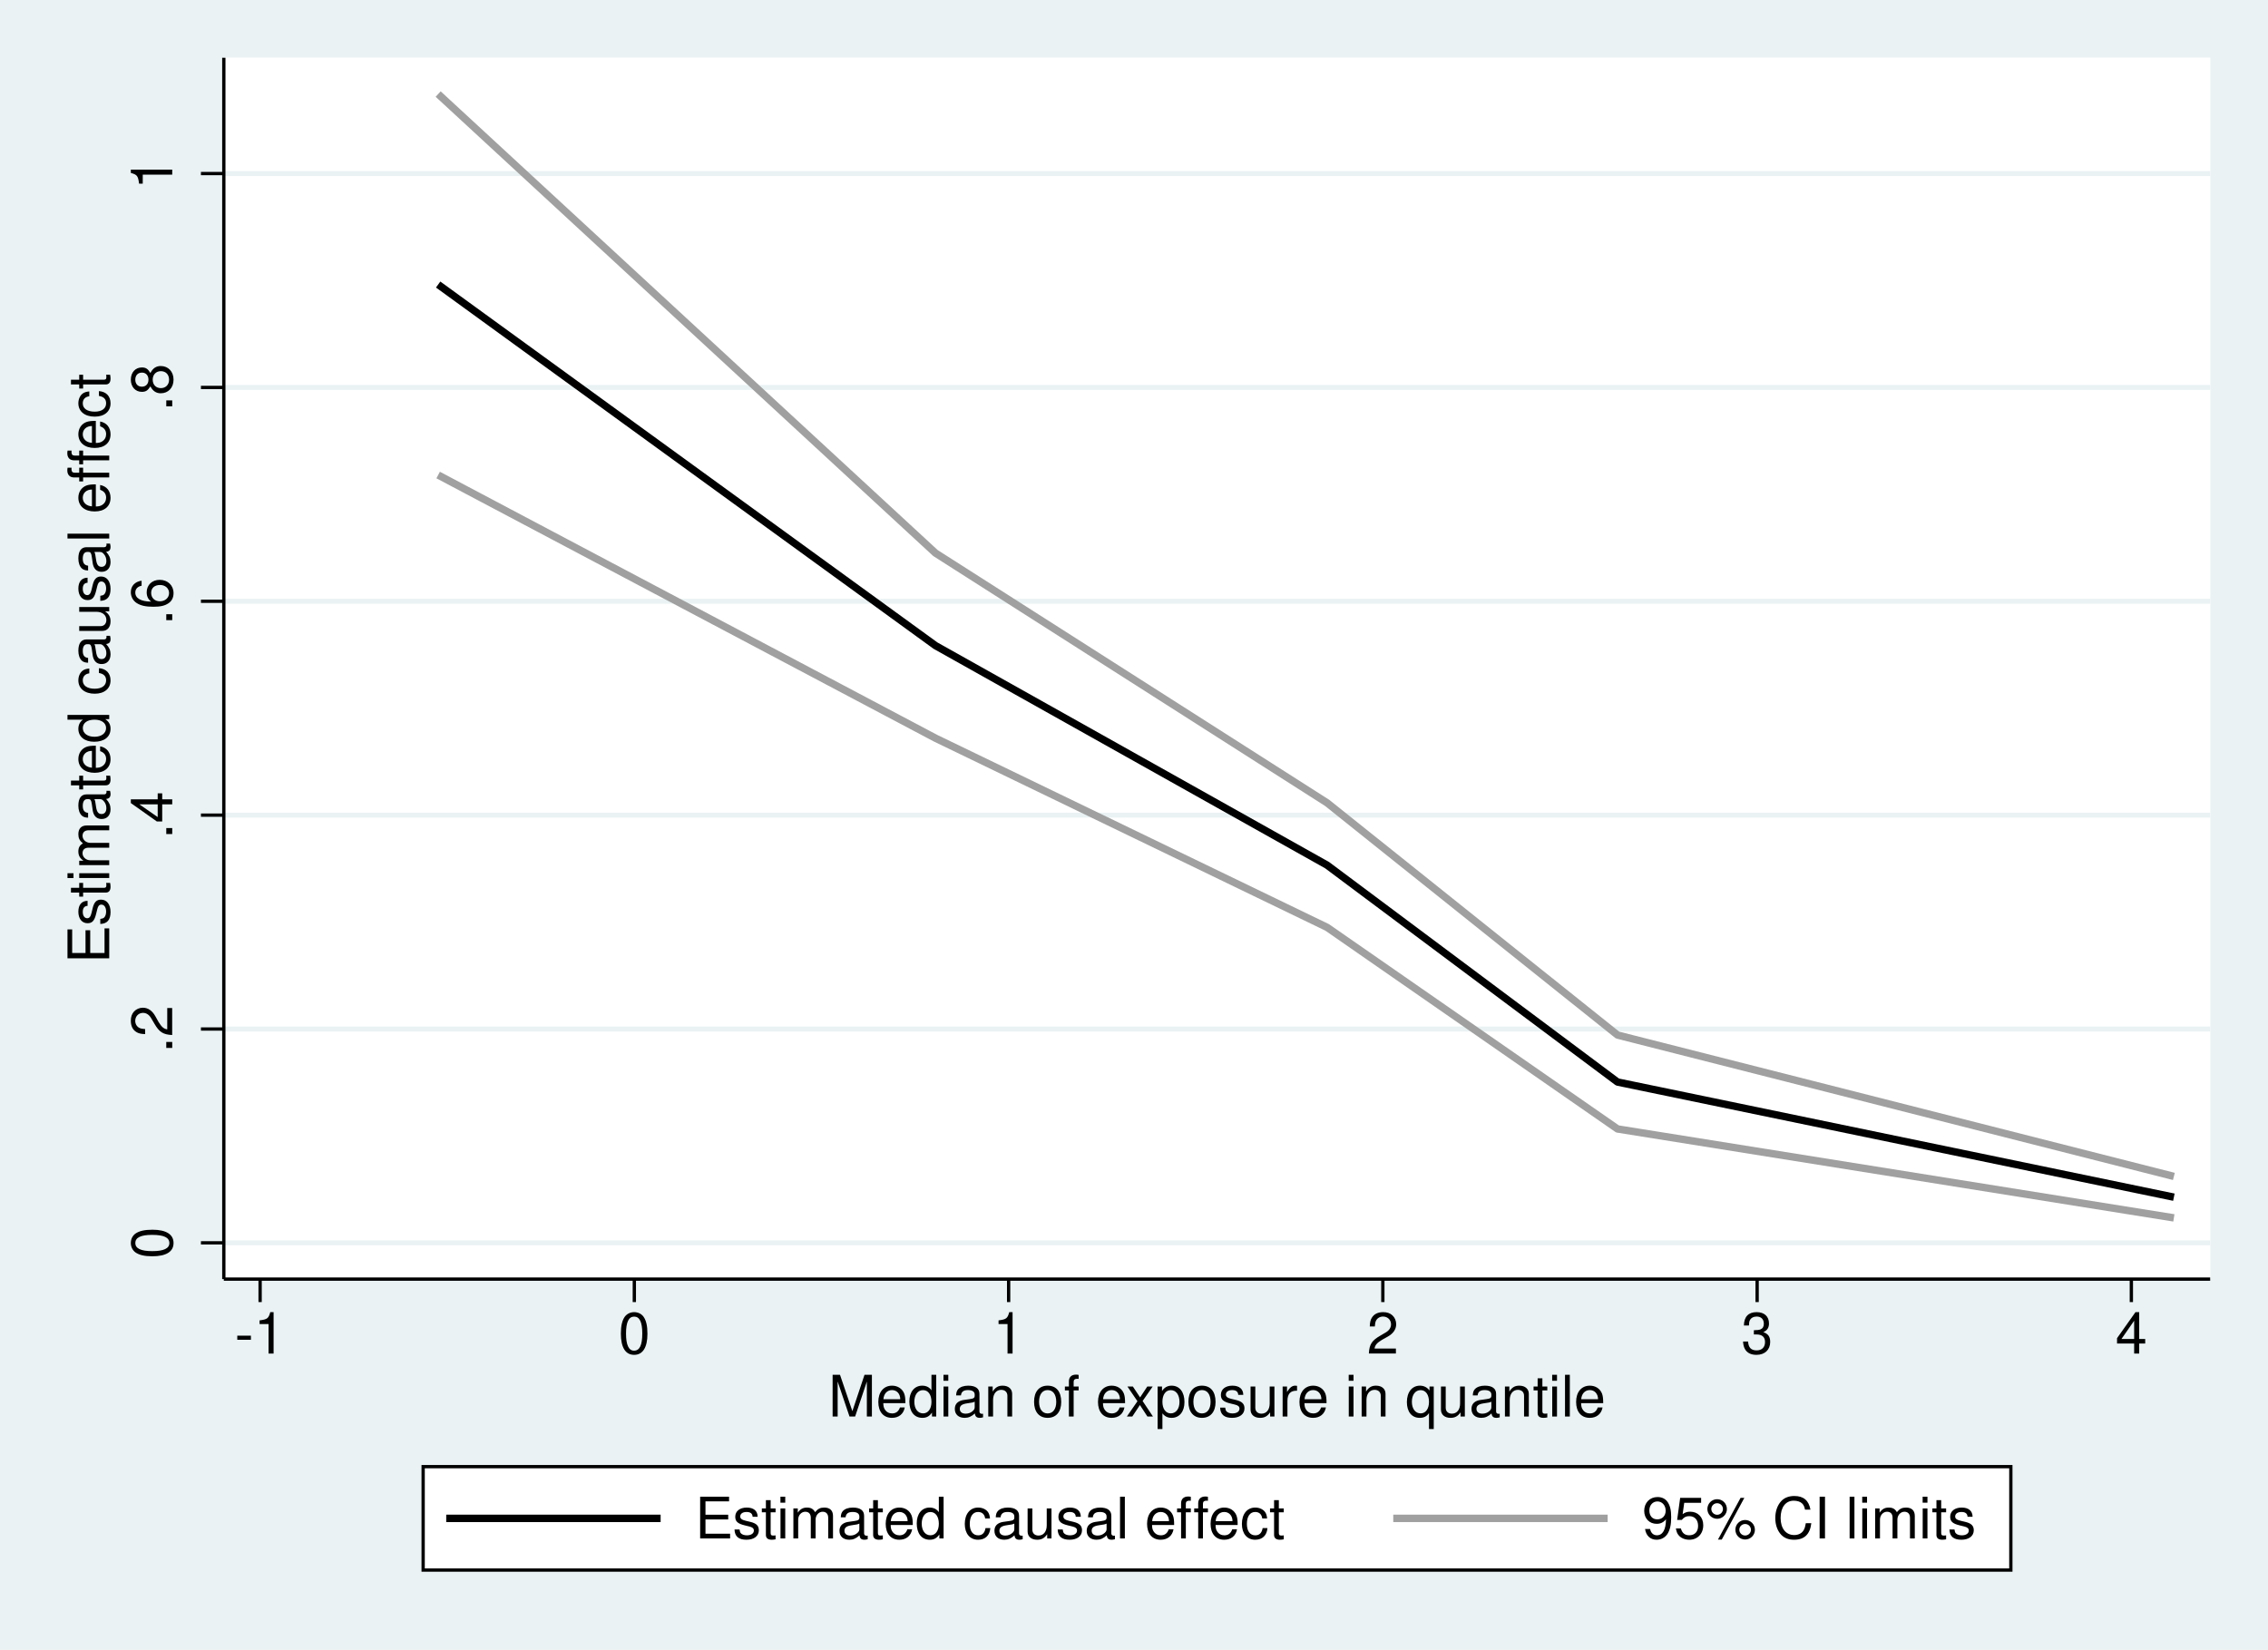
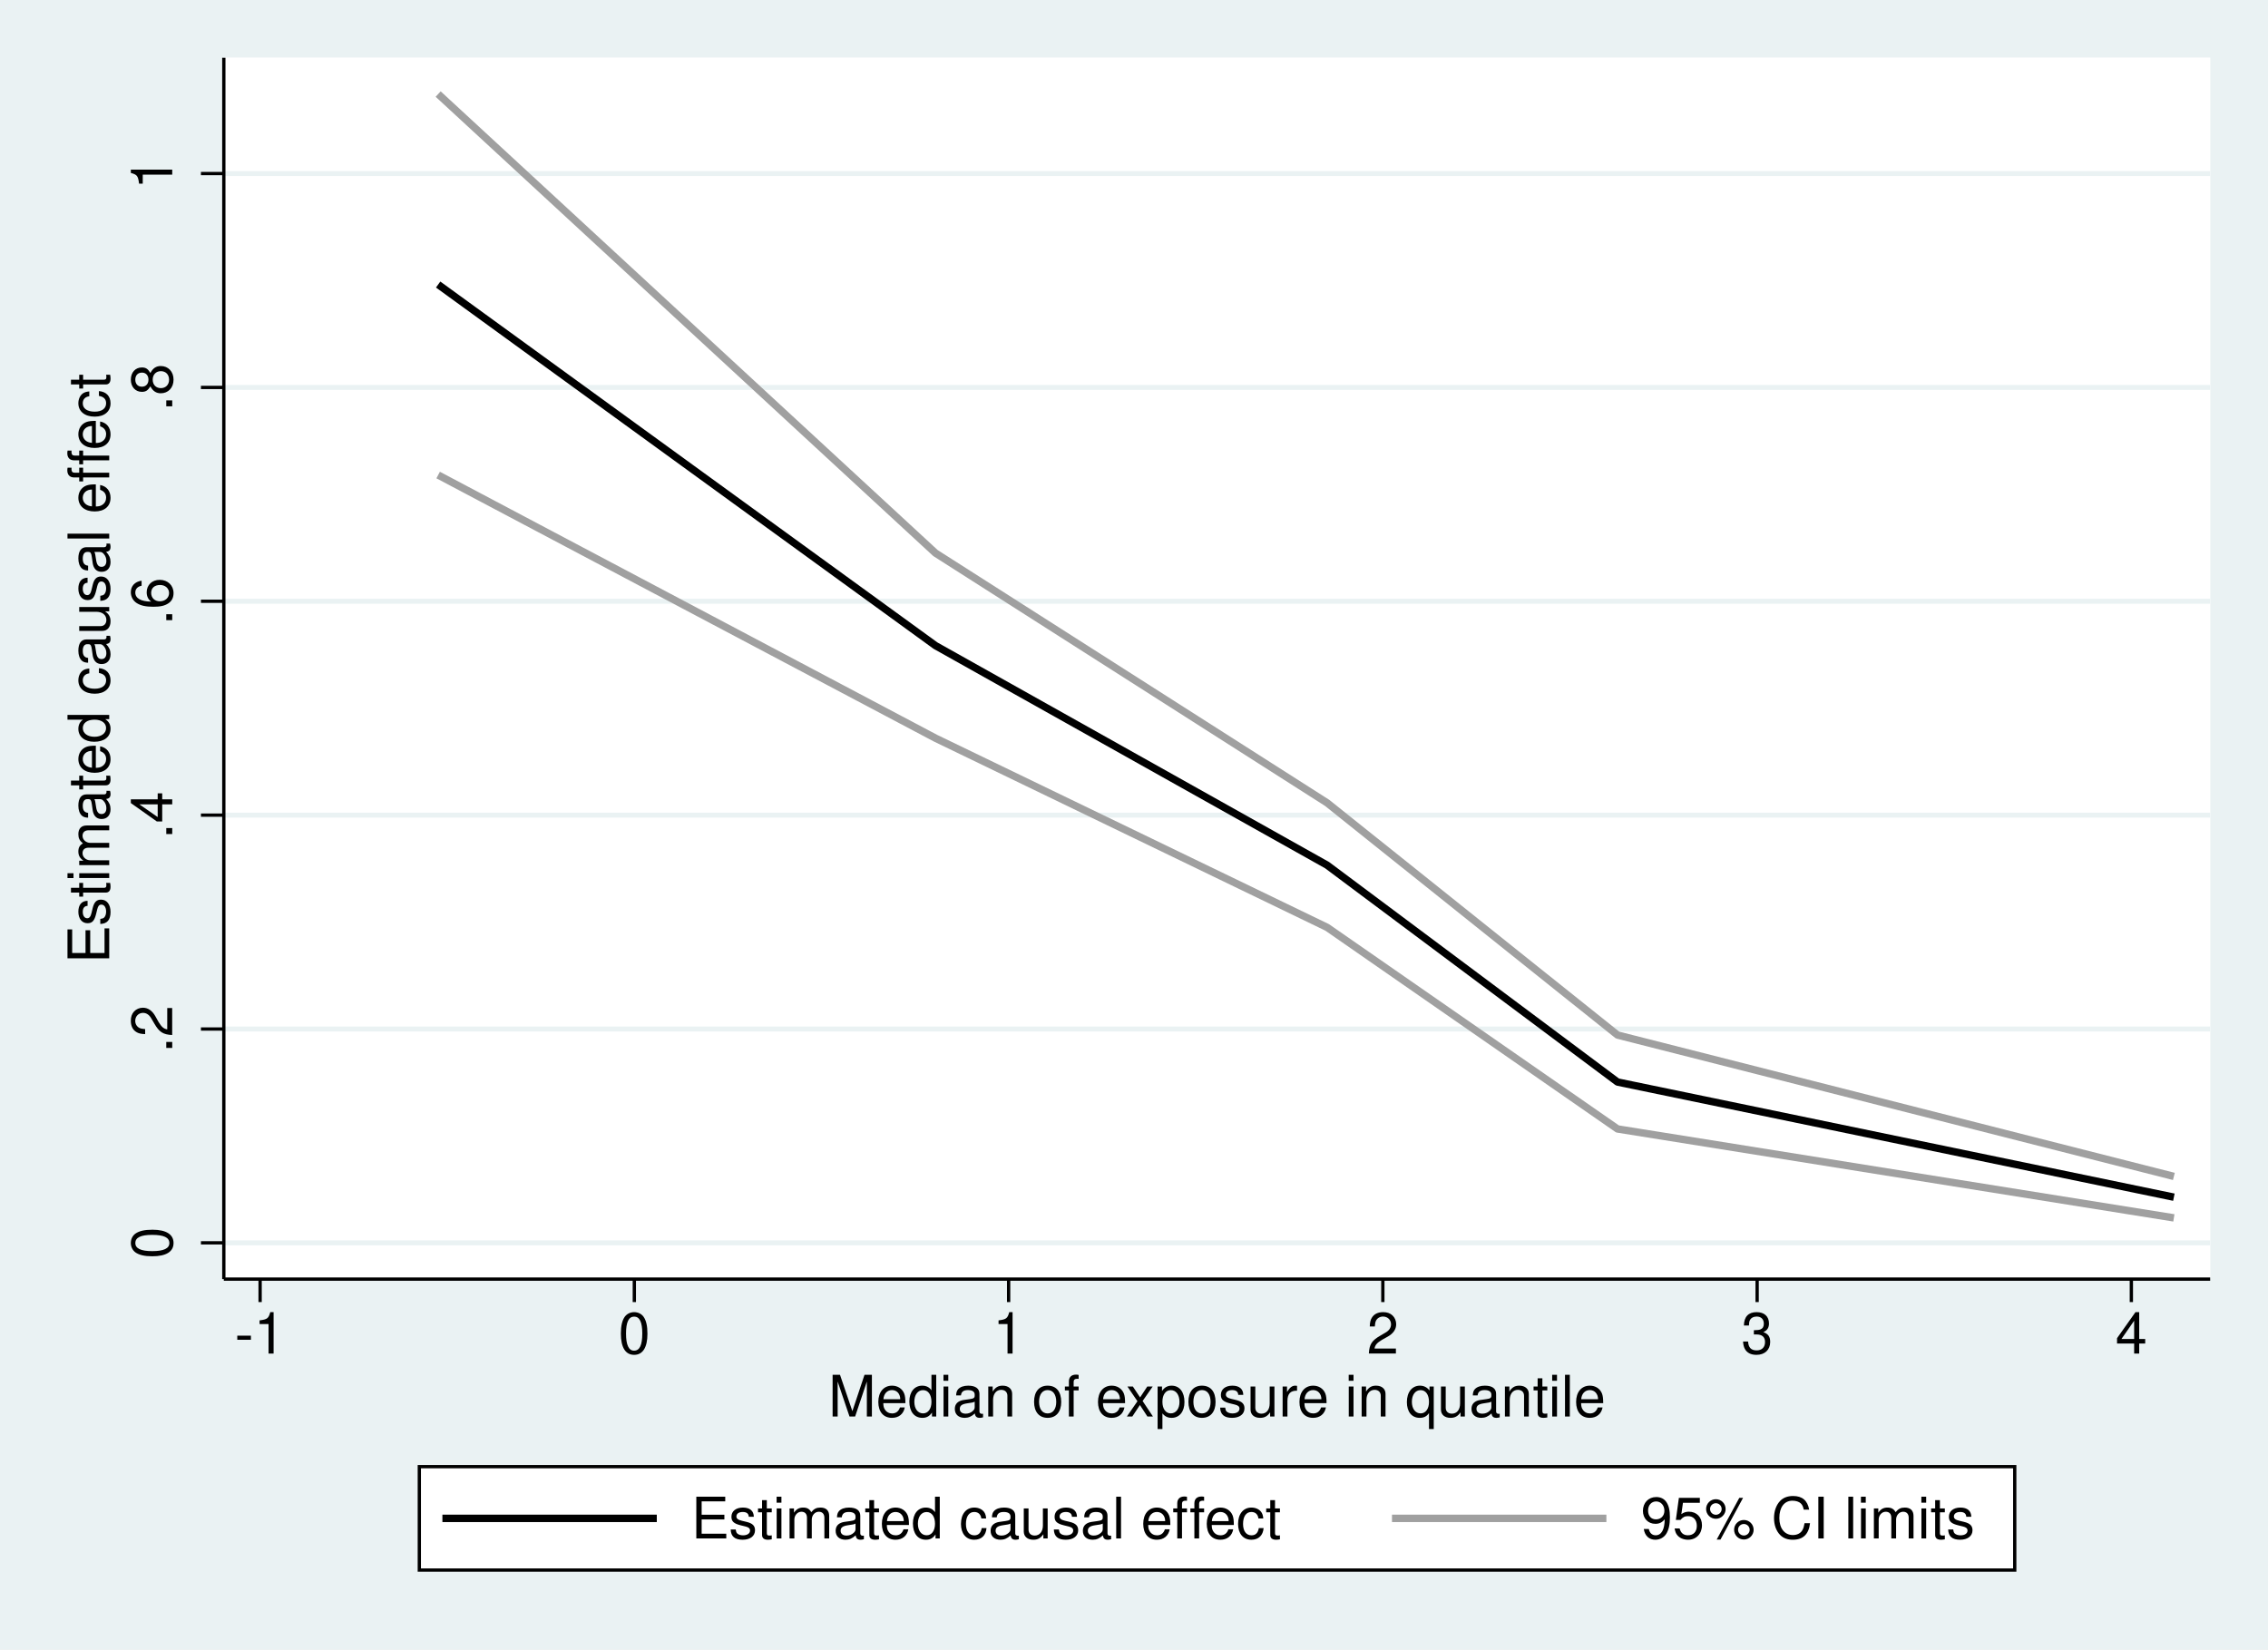
<svg xmlns="http://www.w3.org/2000/svg" version="1.1" width="5.500in" height="4.000in" viewBox="0 0 3960 2880">
  <rect x="0" y="0" width="3960" height="2880" style="fill:#EAF2F3;stroke:none" />
  <rect x="0.00" y="0.00" width="3959.88" height="2880.00" style="fill:#EAF2F3" />
  <rect x="2.88" y="2.88" width="3954.12" height="2874.24" style="fill:none;stroke:#EAF2F3;stroke-width:5.76" />
  <rect x="390.80" y="100.86" width="3468.22" height="2132.77" style="fill:#FFFFFF" />
  <rect x="393.68" y="103.74" width="3462.46" height="2127.01" style="fill:none;stroke:#FFFFFF;stroke-width:5.76" />
  <line x1="390.80" y1="2170.27" x2="3859.02" y2="2170.27" style="stroke:#EAF2F3;stroke-width:8.64" />
  <line x1="390.80" y1="1796.91" x2="3859.02" y2="1796.91" style="stroke:#EAF2F3;stroke-width:8.64" />
  <line x1="390.80" y1="1423.42" x2="3859.02" y2="1423.42" style="stroke:#EAF2F3;stroke-width:8.64" />
  <line x1="390.80" y1="1049.93" x2="3859.02" y2="1049.93" style="stroke:#EAF2F3;stroke-width:8.64" />
  <line x1="390.80" y1="676.56" x2="3859.02" y2="676.56" style="stroke:#EAF2F3;stroke-width:8.64" />
  <line x1="390.80" y1="303.07" x2="3859.02" y2="303.07" style="stroke:#EAF2F3;stroke-width:8.64" />
  <path d=" M765.02 496.87 L1633.38 1127.40 L2317.22 1510.79 L2824.22 1889.47 L3795.66 2090.57" stroke-linejoin="round" style="fill:none;stroke:#000000;stroke-width:12.96" />
  <path d=" M765.02 829.52 L1633.38 1289.02 L2317.22 1619.44 L2824.22 1971.40 L3795.66 2126.71" stroke-linejoin="round" style="fill:none;stroke:#A0A0A0;stroke-width:12.96" />
  <path d=" M765.02 164.22 L1633.38 965.78 L2317.22 1402.01 L2824.22 1807.43 L3795.66 2054.31" stroke-linejoin="round" style="fill:none;stroke:#A0A0A0;stroke-width:12.96" />
  <line x1="390.80" y1="2233.63" x2="390.80" y2="100.86" style="stroke:#000000;stroke-width:5.76" />
  <line x1="390.80" y1="2170.27" x2="350.83" y2="2170.27" style="stroke:#000000;stroke-width:5.76" />
  <text x="300.72" y="2170.27" style="font-family:'Helvetica';font-size:99.99px;fill:#000000" transform="rotate(-90 300.72,2170.27)" text-anchor="middle">0</text>
  <line x1="390.80" y1="1796.91" x2="350.83" y2="1796.91" style="stroke:#000000;stroke-width:5.76" />
  <text x="300.72" y="1796.91" style="font-family:'Helvetica';font-size:99.99px;fill:#000000" transform="rotate(-90 300.72,1796.91)" text-anchor="middle">.2</text>
  <line x1="390.80" y1="1423.42" x2="350.83" y2="1423.42" style="stroke:#000000;stroke-width:5.76" />
  <text x="300.72" y="1423.42" style="font-family:'Helvetica';font-size:99.99px;fill:#000000" transform="rotate(-90 300.72,1423.42)" text-anchor="middle">.4</text>
  <line x1="390.80" y1="1049.93" x2="350.83" y2="1049.93" style="stroke:#000000;stroke-width:5.76" />
  <text x="300.72" y="1049.93" style="font-family:'Helvetica';font-size:99.99px;fill:#000000" transform="rotate(-90 300.72,1049.93)" text-anchor="middle">.6</text>
  <line x1="390.80" y1="676.56" x2="350.83" y2="676.56" style="stroke:#000000;stroke-width:5.76" />
  <text x="300.72" y="676.56" style="font-family:'Helvetica';font-size:99.99px;fill:#000000" transform="rotate(-90 300.72,676.56)" text-anchor="middle">.8</text>
  <line x1="390.80" y1="303.07" x2="350.83" y2="303.07" style="stroke:#000000;stroke-width:5.76" />
  <text x="300.72" y="303.07" style="font-family:'Helvetica';font-size:99.99px;fill:#000000" transform="rotate(-90 300.72,303.07)" text-anchor="middle">1</text>
  <text x="190.71" y="1167.25" style="font-family:'Helvetica';font-size:99.99px;fill:#000000" transform="rotate(-90 190.71,1167.25)" text-anchor="middle">Estimated causal effect</text>
  <line x1="390.80" y1="2233.63" x2="3859.02" y2="2233.63" style="stroke:#000000;stroke-width:5.76" />
  <line x1="454.16" y1="2233.63" x2="454.16" y2="2273.73" style="stroke:#000000;stroke-width:5.76" />
  <text x="454.16" y="2363.59" style="font-family:'Helvetica';font-size:99.99px;fill:#000000" text-anchor="middle">-1</text>
  <line x1="1107.56" y1="2233.63" x2="1107.56" y2="2273.73" style="stroke:#000000;stroke-width:5.76" />
  <text x="1107.56" y="2363.59" style="font-family:'Helvetica';font-size:99.99px;fill:#000000" text-anchor="middle">0</text>
  <line x1="1761.09" y1="2233.63" x2="1761.09" y2="2273.73" style="stroke:#000000;stroke-width:5.76" />
  <text x="1761.09" y="2363.59" style="font-family:'Helvetica';font-size:99.99px;fill:#000000" text-anchor="middle">1</text>
  <line x1="2414.49" y1="2233.63" x2="2414.49" y2="2273.73" style="stroke:#000000;stroke-width:5.76" />
  <text x="2414.49" y="2363.59" style="font-family:'Helvetica';font-size:99.99px;fill:#000000" text-anchor="middle">2</text>
  <line x1="3068.01" y1="2233.63" x2="3068.01" y2="2273.73" style="stroke:#000000;stroke-width:5.76" />
  <text x="3068.01" y="2363.59" style="font-family:'Helvetica';font-size:99.99px;fill:#000000" text-anchor="middle">3</text>
  <line x1="3721.41" y1="2233.63" x2="3721.41" y2="2273.73" style="stroke:#000000;stroke-width:5.76" />
  <text x="3721.41" y="2363.59" style="font-family:'Helvetica';font-size:99.99px;fill:#000000" text-anchor="middle">4</text>
  <text x="2124.91" y="2473.60" style="font-family:'Helvetica';font-size:99.99px;fill:#000000" text-anchor="middle">Median of exposure in quantile</text>
-   <rect x="735.94" y="2558.24" width="2777.94" height="186.37" style="fill:#FFFFFF" />
-   <rect x="738.82" y="2561.12" width="2772.18" height="180.61" style="fill:none;stroke:#000000;stroke-width:5.76" />
-   <line x1="779.13" y1="2651.43" x2="1153.47" y2="2651.43" style="stroke:#000000;stroke-width:12.96" />
-   <line x1="2432.68" y1="2651.43" x2="2807.02" y2="2651.43" style="stroke:#A0A0A0;stroke-width:12.96" />
-   <text x="1213.49" y="2686.46" style="font-family:'Helvetica';font-size:99.99px;fill:#000000">Estimated causal effect</text>
-   <text x="2867.04" y="2686.46" style="font-family:'Helvetica';font-size:99.99px;fill:#000000">95% CI limits</text>
+   <rect x="729.26" y="2558.24" width="2791.43" height="186.37" style="fill:#FFFFFF" />
+   <rect x="732.14" y="2561.12" width="2785.67" height="180.61" style="fill:none;stroke:#000000;stroke-width:5.76" />
+   <line x1="772.45" y1="2651.43" x2="1146.79" y2="2651.43" style="stroke:#000000;stroke-width:12.96" />
+   <line x1="2430.45" y1="2651.43" x2="2804.79" y2="2651.43" style="stroke:#A0A0A0;stroke-width:12.96" />
+   <text x="1206.81" y="2686.46" style="font-family:'Helvetica';font-size:99.99px;fill:#000000">Estimated causal effect</text>
+   <text x="2864.81" y="2686.46" style="font-family:'Helvetica';font-size:99.99px;fill:#000000">95% CI limits</text>
</svg>
